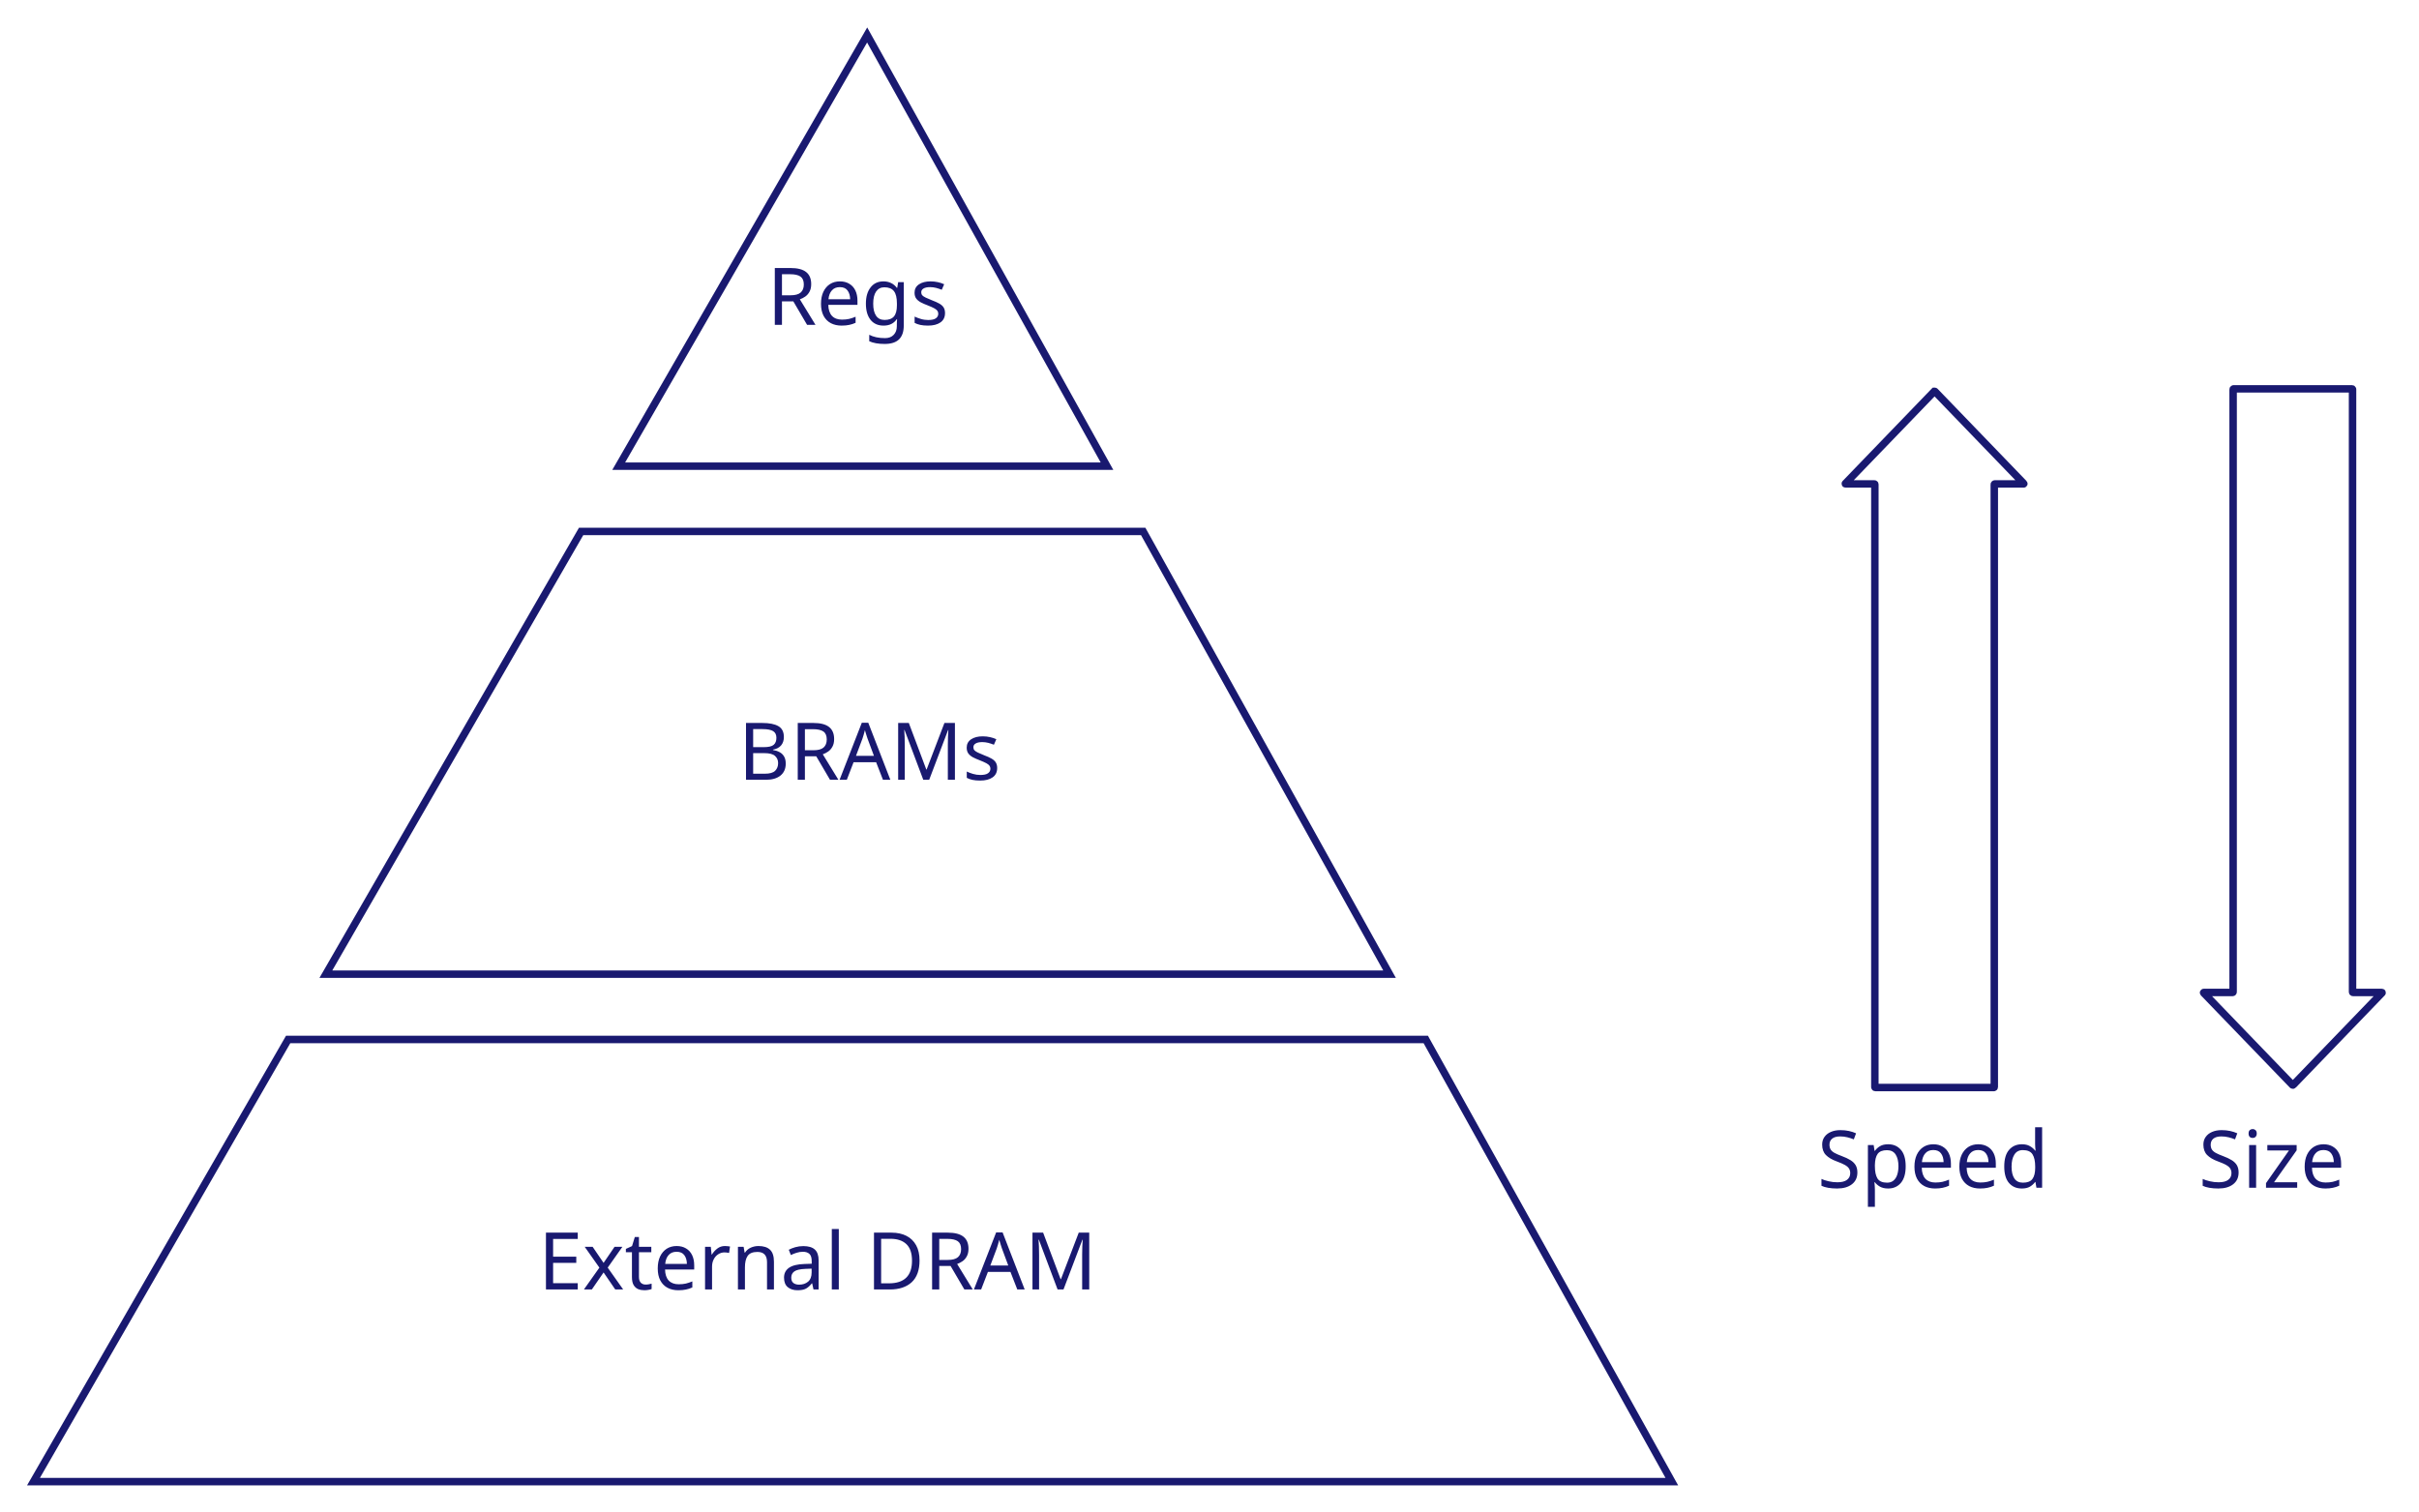
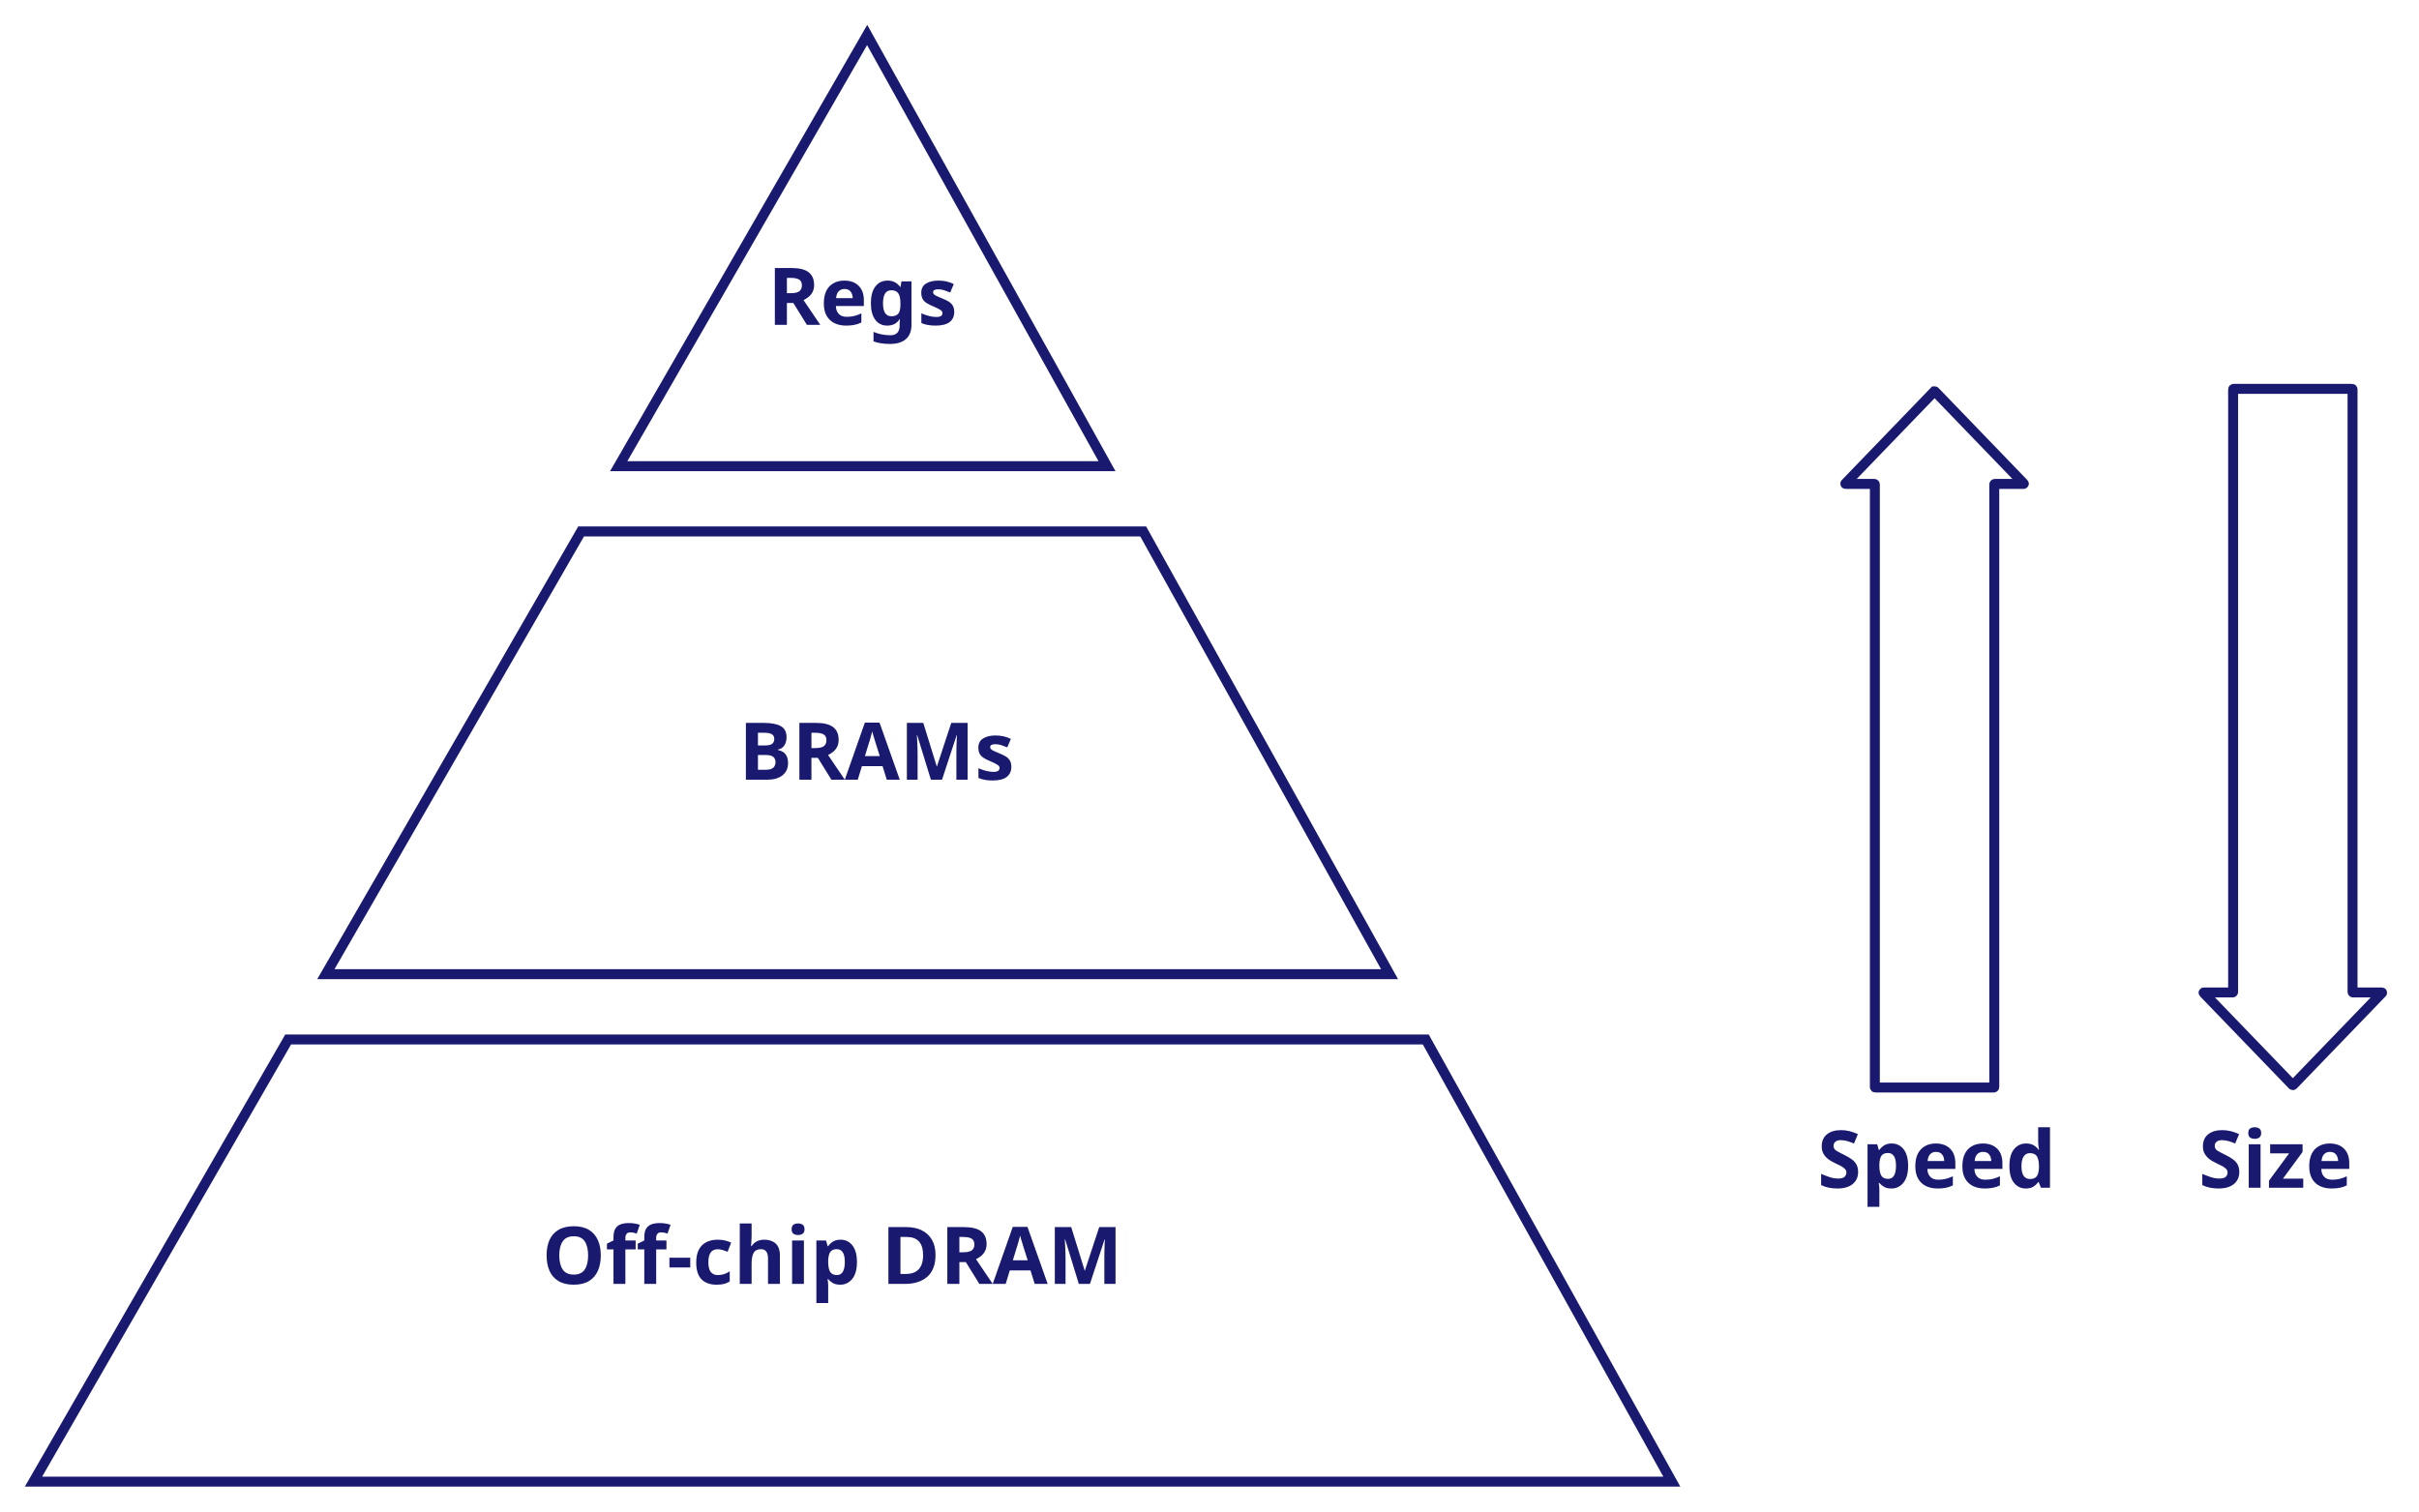
<svg xmlns="http://www.w3.org/2000/svg" version="1.1" id="Capa_1" x="0px" y="0px" width="486.135" height="303.826" viewBox="0 0 486.135 303.826" xml:space="preserve">
  <defs id="defs1100">
    <rect x="-25.355" y="-24.491" width="122.022" height="128.132" id="rect42187" />
  </defs>
  <g id="g1065" transform="translate(46.7812,28.6069)">
    <g id="g1063">
      <text xml:space="preserve" style="font-size:16px;line-height:0.85;font-family:monospace;-inkscape-font-specification:monospace" x="11.71" y="18.352" id="text3237">
        <tspan id="tspan3235" x="11.71" y="18.352" />
      </text>
      <text xml:space="preserve" id="text42185" style="font-size:16px;line-height:0.85;font-family:monospace;-inkscape-font-specification:monospace;white-space:pre;shape-inside:url(#rect42187)" />
      <g id="g107353">
-         <polygon points="6.205,20.681 22.764,20.681 20.277,16.211 8.779,16.211 " id="polygon1055" style="fill:none;stroke:#191970;stroke-width:0.075;stroke-miterlimit:4;stroke-dasharray:none;stroke-opacity:1" transform="matrix(19.88348,0,0,19.88348,-163.4284,-141.9912)" d="m 6.405,20.681 h 16.159 a 0.118,0.118 120.455 0 0 0.103,-0.175 L 20.374,16.386 A 0.34,0.34 30.455 0 0 20.077,16.211 H 8.979 a 0.346,0.346 149.968 0 0 -0.3,0.173 l -2.374,4.123 A 0.116,0.116 59.968 0 0 6.405,20.681 Z" />
-         <polygon points="19.911,15.551 17.421,11.075 11.74,11.075 9.16,15.551 " id="polygon1057" style="fill:none;fill-opacity:1;stroke:#191970;stroke-width:0.075;stroke-miterlimit:4;stroke-dasharray:none;stroke-opacity:1" transform="matrix(19.88348,0,0,19.88348,-163.4284,-141.9912)" d="M 19.814,15.376 17.518,11.25 A 0.34,0.34 30.456 0 0 17.221,11.075 H 11.94 a 0.346,0.346 149.98 0 0 -0.3,0.173 L 9.26,15.378 A 0.116,0.116 59.98 0 0 9.36,15.551 h 10.351 a 0.118,0.118 120.456 0 0 0.103,-0.175 z" />
-         <polygon points="17.055,10.415 14.631,6.056 12.12,10.415 " id="polygon1061" style="fill:none;stroke:#191970;stroke-width:0.075;stroke-miterlimit:4;stroke-dasharray:none;stroke-opacity:1" transform="matrix(19.88348,0,0,19.88348,-163.4284,-141.9912)" d="M 16.958,10.24 14.728,6.231 a 0.113,0.113 0.433 0 0 -0.197,-0.001 L 12.22,10.242 A 0.116,0.116 59.972 0 0 12.32,10.415 l 4.535,0 a 0.118,0.118 120.461 0 0 0.103,-0.175 z" />
-         <text xml:space="preserve" style="font-size:16px;line-height:0.85;font-family:monospace;-inkscape-font-specification:monospace;fill:#191970;stroke-width:1.17;fill-opacity:1" x="61.389" y="230.595" id="text7207">
-           <tspan id="tspan7205" x="61.389" y="230.595" style="font-style:normal;font-variant:normal;font-weight:normal;font-stretch:normal;font-size:16px;font-family:'Fira Mono';-inkscape-font-specification:'Fira Mono';fill:#191970;stroke-width:1.17;fill-opacity:1">External DRAM</tspan>
+         <polygon points="6.205,20.681 22.764,20.681 20.277,16.211 8.779,16.211 " id="polygon1055" style="fill:none;stroke:#191970;stroke-width:0.101;stroke-miterlimit:4;stroke-dasharray:none;stroke-opacity:1" transform="matrix(19.88348,0,0,19.88348,-163.4284,-141.9912)" d="m 6.405,20.681 h 16.159 a 0.118,0.118 120.455 0 0 0.103,-0.175 L 20.374,16.386 A 0.34,0.34 30.455 0 0 20.077,16.211 H 8.979 a 0.346,0.346 149.968 0 0 -0.3,0.173 l -2.374,4.123 A 0.116,0.116 59.968 0 0 6.405,20.681 Z" />
+         <polygon points="19.911,15.551 17.421,11.075 11.74,11.075 9.16,15.551 " id="polygon1057" style="fill:none;fill-opacity:1;stroke:#191970;stroke-width:0.101;stroke-miterlimit:4;stroke-dasharray:none;stroke-opacity:1" transform="matrix(19.88348,0,0,19.88348,-163.4284,-141.9912)" d="M 19.814,15.376 17.518,11.25 A 0.34,0.34 30.456 0 0 17.221,11.075 H 11.94 a 0.346,0.346 149.98 0 0 -0.3,0.173 L 9.26,15.378 A 0.116,0.116 59.98 0 0 9.36,15.551 h 10.351 a 0.118,0.118 120.456 0 0 0.103,-0.175 z" />
+         <polygon points="17.055,10.415 14.631,6.056 12.12,10.415 " id="polygon1061" style="fill:none;stroke:#191970;stroke-width:0.101;stroke-miterlimit:4;stroke-dasharray:none;stroke-opacity:1" transform="matrix(19.88348,0,0,19.88348,-163.4284,-141.9912)" d="M 16.958,10.24 14.728,6.231 a 0.113,0.113 0.433 0 0 -0.197,-0.001 L 12.22,10.242 A 0.116,0.116 59.972 0 0 12.32,10.415 l 4.535,0 a 0.118,0.118 120.461 0 0 0.103,-0.175 z" />
+         <text xml:space="preserve" style="font-size:16px;line-height:0.85;font-family:monospace;-inkscape-font-specification:monospace;fill:#191970;fill-opacity:1;stroke-width:1.17" x="62.146" y="229.475" id="text7207">
+           <tspan id="tspan7205" x="62.146" y="229.475" style="font-style:normal;font-variant:normal;font-weight:bold;font-stretch:normal;font-size:16px;font-family:'Fira Mono';-inkscape-font-specification:'Fira Mono, Bold';font-variant-ligatures:normal;font-variant-caps:normal;font-variant-numeric:normal;font-variant-east-asian:normal;fill:#191970;fill-opacity:1;stroke-width:1.17">Off-chip DRAM</tspan>
        </text>
-         <text xml:space="preserve" style="font-size:16px;line-height:0.85;font-family:monospace;-inkscape-font-specification:monospace;fill:#191970;fill-opacity:1;stroke-width:1.17" x="107.383" y="36.684" id="text8591">
-           <tspan id="tspan8589" x="107.383" y="36.684" style="font-style:normal;font-variant:normal;font-weight:normal;font-stretch:normal;font-size:16px;font-family:'Fira Mono';-inkscape-font-specification:'Fira Mono';fill:#191970;fill-opacity:1;stroke-width:1.17">Regs</tspan>
+         <text xml:space="preserve" style="font-size:16px;line-height:0.85;font-family:monospace;-inkscape-font-specification:monospace;fill:#191970;fill-opacity:1;stroke-width:1.17" x="107.499" y="36.684" id="text8591">
+           <tspan id="tspan8589" x="107.499" y="36.684" style="font-style:normal;font-variant:normal;font-weight:bold;font-stretch:normal;font-size:16px;font-family:'Fira Mono';-inkscape-font-specification:'Fira Mono, Bold';font-variant-ligatures:normal;font-variant-caps:normal;font-variant-numeric:normal;font-variant-east-asian:normal;fill:#191970;fill-opacity:1;stroke-width:1.17">Regs</tspan>
        </text>
-         <text xml:space="preserve" style="font-size:16px;line-height:0.85;font-family:monospace;-inkscape-font-specification:monospace;fill:#191970;stroke-width:1.17;fill-opacity:1" x="101.595" y="128.142" id="text7207-9">
-           <tspan x="101.595" y="128.142" style="font-style:normal;font-variant:normal;font-weight:normal;font-stretch:normal;font-size:16px;font-family:'Fira Mono';-inkscape-font-specification:'Fira Mono';fill:#191970;stroke-width:1.17;fill-opacity:1" id="tspan76336">BRAMs</tspan>
+         <text xml:space="preserve" style="font-size:16px;line-height:0.85;font-family:monospace;-inkscape-font-specification:monospace;fill:#191970;fill-opacity:1;stroke-width:1.17" x="101.681" y="128.126" id="text7207-9">
+           <tspan x="101.681" y="128.126" style="font-style:normal;font-variant:normal;font-weight:bold;font-stretch:normal;font-size:16px;font-family:'Fira Mono';-inkscape-font-specification:'Fira Mono, Bold';font-variant-ligatures:normal;font-variant-caps:normal;font-variant-numeric:normal;font-variant-east-asian:normal;fill:#191970;fill-opacity:1;stroke-width:1.17" id="tspan76336">BRAMs</tspan>
        </text>
      </g>
-       <text xml:space="preserve" style="font-size:16px;line-height:0.85;font-family:monospace;-inkscape-font-specification:monospace;fill:#191970;stroke-width:1.17;fill-opacity:1" x="318.456" y="210.142" id="text7207-9-2">
-         <tspan x="318.456" y="210.142" style="font-style:normal;font-variant:normal;font-weight:normal;font-stretch:normal;font-size:16px;font-family:'Fira Mono';-inkscape-font-specification:'Fira Mono';fill:#191970;stroke-width:1.17;fill-opacity:1" id="tspan76336-9">Speed</tspan>
+       <text xml:space="preserve" style="font-size:16px;line-height:0.85;font-family:monospace;-inkscape-font-specification:monospace;fill:#191970;fill-opacity:1;stroke-width:1.17" x="318.464" y="210.142" id="text7207-9-2">
+         <tspan x="318.464" y="210.142" style="font-style:normal;font-variant:normal;font-weight:bold;font-stretch:normal;font-size:16px;font-family:'Fira Mono';-inkscape-font-specification:'Fira Mono, Bold';font-variant-ligatures:normal;font-variant-caps:normal;font-variant-numeric:normal;font-variant-east-asian:normal;fill:#191970;fill-opacity:1;stroke-width:1.17" id="tspan76336-9">Speed</tspan>
      </text>
-       <text xml:space="preserve" style="font-size:16px;line-height:0.85;font-family:monospace;-inkscape-font-specification:monospace;fill:#191970;stroke-width:1.17;fill-opacity:1" x="395.072" y="210.142" id="text7207-9-2-6">
-         <tspan x="395.072" y="210.142" style="font-style:normal;font-variant:normal;font-weight:normal;font-stretch:normal;font-size:16px;font-family:'Fira Mono';-inkscape-font-specification:'Fira Mono';fill:#191970;stroke-width:1.17;fill-opacity:1" id="tspan76336-9-0">Size</tspan>
+       <text xml:space="preserve" style="font-size:16px;line-height:0.85;font-family:monospace;-inkscape-font-specification:monospace;fill:#191970;fill-opacity:1;stroke-width:1.17" x="395.072" y="210.142" id="text7207-9-2-6">
+         <tspan x="395.072" y="210.142" style="font-style:normal;font-variant:normal;font-weight:bold;font-stretch:normal;font-size:16px;font-family:'Fira Mono';-inkscape-font-specification:'Fira Mono, Bold';font-variant-ligatures:normal;font-variant-caps:normal;font-variant-numeric:normal;font-variant-east-asian:normal;fill:#191970;fill-opacity:1;stroke-width:1.17" id="tspan76336-9-0">Size</tspan>
      </text>
-       <path id="path99702" style="fill:none;stroke:#191970;stroke-width:1.5;stroke-linecap:butt;stroke-linejoin:miter;stroke-miterlimit:4;stroke-dasharray:none;stroke-opacity:1" d="m 388.712,78.679 -17.861,18.522 a 0.042,0.042 66.98 0 0 0.031,0.072 l 5.8,0 a 0.1,0.1 45 0 1 0.1,0.1 l 0,121.134 a 0.1,0.1 45 0 0 0.1,0.1 h 23.8 a 0.1,0.1 135 0 0 0.1,-0.1 V 97.373 a 0.1,0.1 135 0 1 0.1,-0.1 l 5.8,0 a 0.042,0.042 113.02 0 0 0.031,-0.072 l -17.861,-18.522 a 0.096,0.096 0 0 0 -0.139,0 z" transform="translate(-46.7812,-28.6069)" />
-       <path id="path99702-9" style="fill:none;stroke:#191970;stroke-width:1.5;stroke-linecap:butt;stroke-linejoin:miter;stroke-miterlimit:4;stroke-dasharray:none;stroke-opacity:1" d="M 448.781,78.266 V 199.4 a 0.1,0.1 135 0 1 -0.1,0.1 l -5.8,0 a 0.042,0.042 113.02 0 0 -0.031,0.072 l 17.861,18.522 a 0.096,0.096 0 0 0 0.139,0 l 17.861,-18.522 a 0.042,0.042 66.98 0 0 -0.031,-0.072 l -5.8,0 a 0.1,0.1 45 0 1 -0.1,-0.1 l 0,-121.134 a 0.1,0.1 45 0 0 -0.1,-0.1 h -23.8 a 0.1,0.1 135 0 0 -0.1,0.1 z" transform="translate(-46.7812,-28.6069)" />
+       <path id="path99702" style="fill:none;stroke:#191970;stroke-width:2;stroke-linecap:butt;stroke-linejoin:miter;stroke-miterlimit:4;stroke-dasharray:none;stroke-opacity:1" d="m 388.712,78.679 -17.861,18.522 a 0.042,0.042 66.98 0 0 0.031,0.072 l 5.8,0 a 0.1,0.1 45 0 1 0.1,0.1 l 0,121.134 a 0.1,0.1 45 0 0 0.1,0.1 h 23.8 a 0.1,0.1 135 0 0 0.1,-0.1 V 97.373 a 0.1,0.1 135 0 1 0.1,-0.1 l 5.8,0 a 0.042,0.042 113.02 0 0 0.031,-0.072 l -17.861,-18.522 a 0.096,0.096 0 0 0 -0.139,0 z" transform="translate(-46.7812,-28.6069)" />
+       <path id="path99702-9" style="fill:none;stroke:#191970;stroke-width:2;stroke-linecap:butt;stroke-linejoin:miter;stroke-miterlimit:4;stroke-dasharray:none;stroke-opacity:1" d="M 448.781,78.266 V 199.4 a 0.1,0.1 135 0 1 -0.1,0.1 l -5.8,0 a 0.042,0.042 113.02 0 0 -0.031,0.072 l 17.861,18.522 a 0.096,0.096 0 0 0 0.139,0 l 17.861,-18.522 a 0.042,0.042 66.98 0 0 -0.031,-0.072 l -5.8,0 a 0.1,0.1 45 0 1 -0.1,-0.1 l 0,-121.134 a 0.1,0.1 45 0 0 -0.1,-0.1 h -23.8 a 0.1,0.1 135 0 0 -0.1,0.1 z" transform="translate(-46.7812,-28.6069)" />
    </g>
  </g>
  <g id="g1067" transform="translate(46.7812,28.6069)">
</g>
  <g id="g1069" transform="translate(46.7812,28.6069)">
</g>
  <g id="g1071" transform="translate(46.7812,28.6069)">
</g>
  <g id="g1073" transform="translate(46.7812,28.6069)">
</g>
  <g id="g1075" transform="translate(46.7812,28.6069)">
</g>
  <g id="g1077" transform="translate(46.7812,28.6069)">
</g>
  <g id="g1079" transform="translate(46.7812,28.6069)">
</g>
  <g id="g1081" transform="translate(46.7812,28.6069)">
</g>
  <g id="g1083" transform="translate(46.7812,28.6069)">
</g>
  <g id="g1085" transform="translate(46.7812,28.6069)">
</g>
  <g id="g1087" transform="translate(46.7812,28.6069)">
</g>
  <g id="g1089" transform="translate(46.7812,28.6069)">
</g>
  <g id="g1091" transform="translate(46.7812,28.6069)">
</g>
  <g id="g1093" transform="translate(46.7812,28.6069)">
</g>
  <g id="g1095" transform="translate(46.7812,28.6069)">
</g>
</svg>
